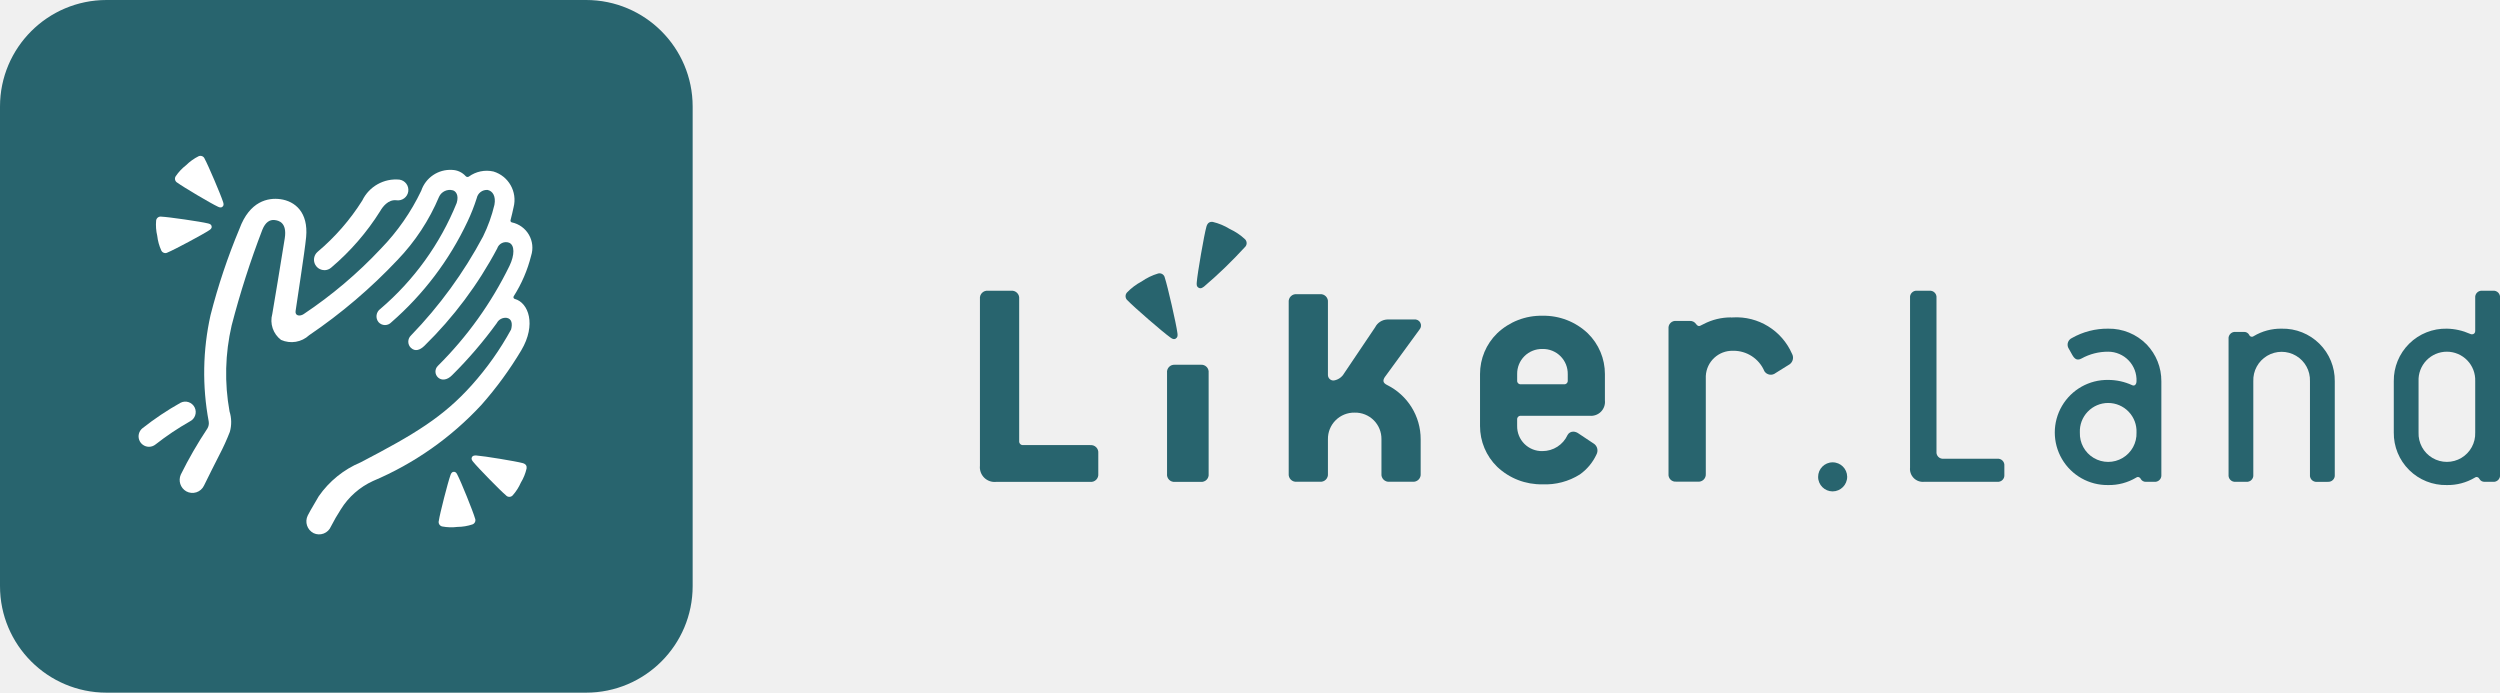
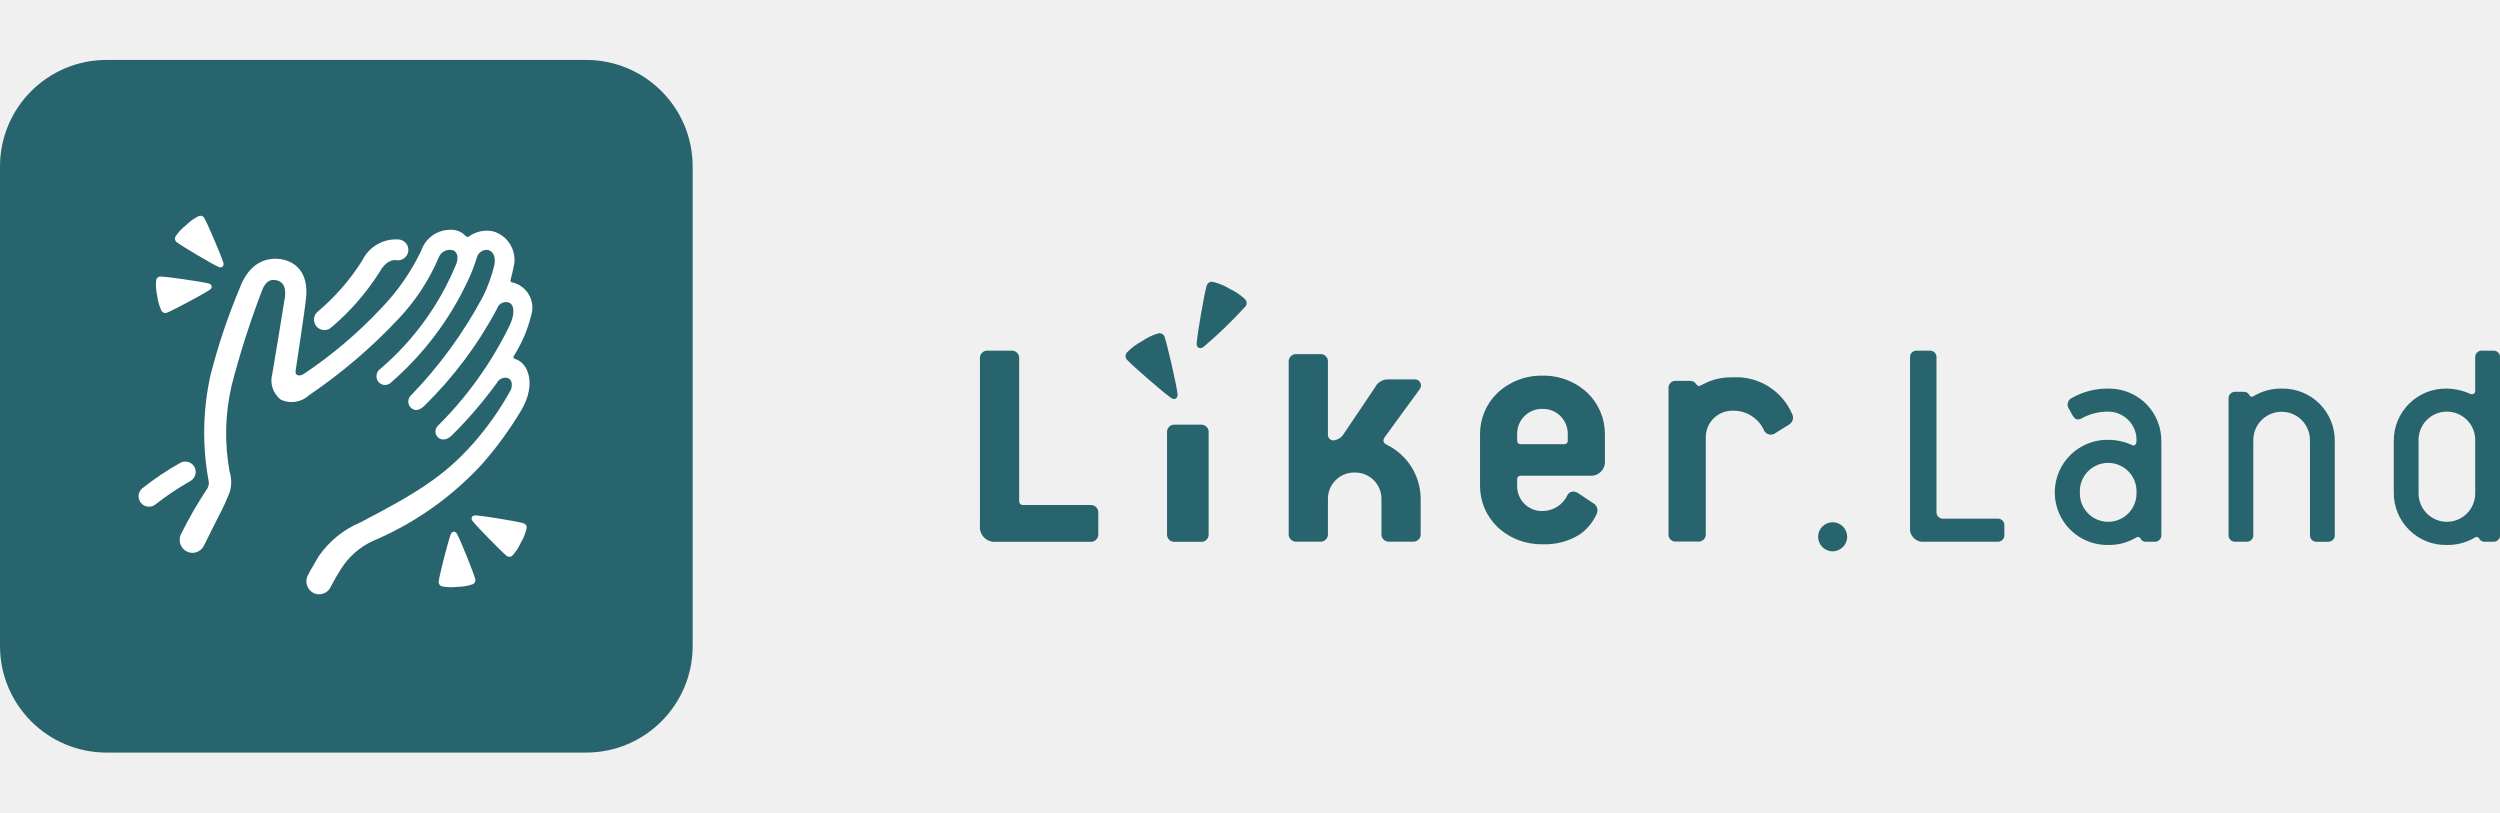
- <svg xmlns="http://www.w3.org/2000/svg" width="187.683" height="52" viewBox="0 0 187.683 52">
+ <svg xmlns="http://www.w3.org/2000/svg" width="160" height="52" viewBox="0 0 187.683 52">
  <g id="Group_2_Copy" data-name="Group 2 Copy" transform="translate(0 -0.111)">
    <g id="Group_7" data-name="Group 7" transform="translate(0 0.111)">
      <rect id="Rectangle" width="52" height="52" rx="8" fill="#28646e" />
      <g id="Group_9" data-name="Group 9" transform="translate(10.4 11.7)">
        <path id="Fill_52" data-name="Fill 52" d="M.783,6.818A.782.782,0,0,1,.265,5.449a16.626,16.626,0,0,0,3.36-3.856A2.8,2.8,0,0,1,6.416.023.783.783,0,0,1,6.2,1.574c-.64-.085-1.068.529-1.222.8A18.255,18.255,0,0,1,1.3,6.622a.778.778,0,0,1-.517.2" transform="translate(13.172 1.762)" fill="#fff" />
        <path id="Fill_54" data-name="Fill 54" d="M.783,3.391a.783.783,0,0,1-.5-1.383A21.912,21.912,0,0,1,3.161.082a.782.782,0,0,1,.7,1.4A20.956,20.956,0,0,0,1.283,3.21a.782.782,0,0,1-.5.181" transform="translate(0 18.451)" fill="#fff" />
        <path id="Fill_56" data-name="Fill 56" d="M17.365,13.363c.311.291.672.166,1-.15A29.666,29.666,0,0,0,23.835,5.9a.688.688,0,0,1,.889-.436c.436.176.428.926.035,1.741a27.7,27.7,0,0,1-5.37,7.5.6.6,0,0,0,.013.885c.253.229.665.213,1.048-.177A31.925,31.925,0,0,0,23.806,11.5a.739.739,0,0,1,.752-.392c.376.076.436.436.322.873a22.325,22.325,0,0,1-2.95,4.174c-2.126,2.372-4.253,3.671-8.346,5.8A7.25,7.25,0,0,0,10.439,24.5c-.589.994-.765,1.32-.825,1.445a.993.993,0,0,0,.435,1.324.964.964,0,0,0,1.306-.5A14.785,14.785,0,0,1,12.1,25.48a5.555,5.555,0,0,1,2.41-2.124,23.633,23.633,0,0,0,8.145-5.719,27.287,27.287,0,0,0,2.99-4.093c1.144-1.926.543-3.577-.49-3.858a.132.132,0,0,1-.082-.194A10.346,10.346,0,0,0,26.384,6.44a1.944,1.944,0,0,0-1.447-2.5.132.132,0,0,1-.1-.164c.086-.315.172-.714.23-.976A2.226,2.226,0,0,0,23.555.12,2.286,2.286,0,0,0,21.71.5a.181.181,0,0,1-.238-.029A1.426,1.426,0,0,0,20.45,0a2.3,2.3,0,0,0-2.317,1.564A16.36,16.36,0,0,1,15.108,5.91,33.275,33.275,0,0,1,9.3,10.83c-.27.177-.648.136-.6-.226.072-.573.688-4.431.793-5.567.17-1.846-.823-2.688-1.937-2.84-.917-.124-2.307.141-3.07,2.228A46.784,46.784,0,0,0,2.316,10.9a19.874,19.874,0,0,0-.138,7.983.776.776,0,0,1-.1.532A31.593,31.593,0,0,0,.083,22.874.987.987,0,0,0,.491,24.13.96.96,0,0,0,1.825,23.7c.294-.623.9-1.793,1.14-2.277a16.909,16.909,0,0,0,.8-1.756,2.689,2.689,0,0,0-.023-1.536A15.96,15.96,0,0,1,3.9,11.68,66.723,66.723,0,0,1,6.207,4.489c.233-.576.564-.757.9-.726s.963.19.782,1.365C7.56,7.236,7.1,9.912,6.952,10.814a1.827,1.827,0,0,0,.657,1.949A1.939,1.939,0,0,0,9.72,12.41a39.858,39.858,0,0,0,6.631-5.648,15.524,15.524,0,0,0,3.121-4.745.888.888,0,0,1,1.038-.483c.21.061.467.347.286.948a20.584,20.584,0,0,1-5.728,7.951.687.687,0,0,0-.138,1,.649.649,0,0,0,.96.007,23.047,23.047,0,0,0,5.719-7.564A14.09,14.09,0,0,0,22.3,2.122a.775.775,0,0,1,.817-.617c.382.08.632.471.512,1.113A11.287,11.287,0,0,1,22.773,5a33.02,33.02,0,0,1-5.407,7.427.642.642,0,0,0,0,.94" transform="translate(3.09 1.055)" fill="#fff" />
        <path id="Fill_58" data-name="Fill 58" d="M3.573,3.814c.121-.106.073-.243.04-.351C3.444,2.926,2.483.675,2.232.224A.339.339,0,0,0,1.773.03,3.64,3.64,0,0,0,.839.7a3.6,3.6,0,0,0-.787.839.338.338,0,0,0,.132.479C.6,2.328,2.7,3.574,3.216,3.812c.1.047.233.112.354.005Z" transform="translate(2.734 0)" fill="#fff" />
        <path id="Fill_60" data-name="Fill 60" d="M4.187.723c-.028-.16-.169-.19-.279-.217C3.36.37.938.02.422,0a.339.339,0,0,0-.4.291A3.6,3.6,0,0,0,.106,1.44,3.62,3.62,0,0,0,.414,2.548a.338.338,0,0,0,.478.137C1.371,2.491,3.53,1.339,4,1.025c.094-.063.217-.14.189-.3Z" transform="translate(1.299 4.565)" fill="#fff" />
        <path id="Fill_62" data-name="Fill 62" d="M1.124,0C.963.011.918.15.879.256c-.193.529-.8,2.9-.871,3.412A.339.339,0,0,0,.254,4.1,3.638,3.638,0,0,0,1.4,4.135a3.613,3.613,0,0,0,1.135-.189.339.339,0,0,0,.186-.462C2.583,2.988,1.667.72,1.4.22,1.351.12,1.289-.01,1.128,0Z" transform="translate(22.537 23.722)" fill="#fff" />
        <path id="Fill_64" data-name="Fill 64" d="M.027.129c-.074.144.02.253.09.342C.47.912,2.181,2.66,2.58,2.989a.339.339,0,0,0,.5.013A3.614,3.614,0,0,0,3.7,2.038,3.567,3.567,0,0,0,4.132.97c.024-.182-.045-.33-.3-.4C3.338.434.924.039.361,0,.248,0,.1-.017.029.127Z" transform="translate(25.002 22.495)" fill="#fff" />
      </g>
    </g>
    <g id="Logo" transform="translate(73 16.111)">
      <path id="Fill_18" data-name="Fill 18" d="M6.548,14.345H1.063A.971.971,0,0,1,0,13.274V.536A.486.486,0,0,1,.532,0h.922a.486.486,0,0,1,.531.536v11.54a.485.485,0,0,0,.532.536H6.548a.486.486,0,0,1,.532.536v.661a.486.486,0,0,1-.532.536" transform="translate(70.393 5.826)" fill="#28646e" />
      <path id="Fill_20" data-name="Fill 20" d="M3.987,11.741a3.947,3.947,0,1,1,0-7.893,4.283,4.283,0,0,1,1.788.39.258.258,0,0,0,.116.03c.132,0,.222-.129.222-.322A2.131,2.131,0,0,0,3.987,1.729a4.083,4.083,0,0,0-2.005.512.555.555,0,0,1-.262.078c-.158,0-.286-.1-.415-.322l-.314-.56A.548.548,0,0,1,1.256.707,5.393,5.393,0,0,1,3.987,0,3.961,3.961,0,0,1,6.878,1.188a3.952,3.952,0,0,1,1.1,2.759v7.015a.486.486,0,0,1-.532.536H6.814a.422.422,0,0,1-.386-.22.246.246,0,0,0-.207-.143.217.217,0,0,0-.131.046A3.966,3.966,0,0,1,3.987,11.741Zm0-6.163A2.126,2.126,0,0,0,1.86,7.795a2.128,2.128,0,1,0,4.253,0A2.131,2.131,0,0,0,3.987,5.578Z" transform="translate(81.282 8.674)" fill="#28646e" />
      <path id="Fill_22" data-name="Fill 22" d="M7.442,11.5h-.8a.485.485,0,0,1-.531-.536V3.946a2.128,2.128,0,1,0-4.253,0v7.015a.485.485,0,0,1-.531.536h-.8A.486.486,0,0,1,0,10.962V.78A.486.486,0,0,1,.532.243H1.16a.427.427,0,0,1,.387.219.218.218,0,0,0,.338.1A3.97,3.97,0,0,1,3.987,0,3.9,3.9,0,0,1,7.974,3.946v7.015a.485.485,0,0,1-.531.536" transform="translate(94.305 8.674)" fill="#28646e" />
      <path id="Fill_24" data-name="Fill 24" d="M3.987,14.589A3.9,3.9,0,0,1,0,10.642V6.794A3.9,3.9,0,0,1,3.987,2.848a4.476,4.476,0,0,1,1.74.39.359.359,0,0,0,.147.035.236.236,0,0,0,.239-.254V.536A.486.486,0,0,1,6.645,0h.8a.486.486,0,0,1,.532.536V13.81a.486.486,0,0,1-.532.536H6.814a.426.426,0,0,1-.387-.219.245.245,0,0,0-.207-.144.217.217,0,0,0-.131.046A3.973,3.973,0,0,1,3.987,14.589Zm0-10.012A2.126,2.126,0,0,0,1.86,6.794v3.848a2.128,2.128,0,1,0,4.253,0V6.794A2.131,2.131,0,0,0,3.987,4.577Z" transform="translate(106.709 5.826)" fill="#28646e" />
      <path id="Fill_26" data-name="Fill 26" d="M8.28,11.589H3.246a.276.276,0,0,1-.3-.305V.61A.553.553,0,0,0,2.338,0H.605A.553.553,0,0,0,0,.61V13.131a1.106,1.106,0,0,0,1.21,1.22H8.28a.553.553,0,0,0,.605-.61V12.2a.553.553,0,0,0-.605-.61" transform="translate(0.567 5.826)" fill="#28646e" />
      <path id="Fill_28" data-name="Fill 28" d="M2.534,0H.587A.545.545,0,0,0,0,.61V8.184a.545.545,0,0,0,.587.61H2.534a.545.545,0,0,0,.588-.61V.61A.545.545,0,0,0,2.534,0" transform="translate(14.614 11.383)" fill="#28646e" />
      <path id="Fill_30" data-name="Fill 30" d="M3.775,4.89c.165-.1.138-.273.121-.41C3.811,3.805,3.153.928,2.952.338a.406.406,0,0,0-.5-.327,4.308,4.308,0,0,0-1.243.6,4.326,4.326,0,0,0-1.1.83.411.411,0,0,0,.054.6c.424.454,2.644,2.381,3.2,2.772.111.079.25.183.416.082Z" transform="translate(11.496 4.52)" fill="#28646e" />
      <path id="Fill_32" data-name="Fill 32" d="M.152,4.95c.17.092.3-.02.411-.1A34.577,34.577,0,0,0,3.61,1.908a.411.411,0,0,0,.023-.6A4.323,4.323,0,0,0,2.487.537,4.3,4.3,0,0,0,1.214.006C1-.024.817.058.732.359.562.959.056,3.867.006,4.546c-.01.137-.028.311.142.4Z" transform="translate(16.838 0.655)" fill="#28646e" />
      <path id="Fill_34" data-name="Fill 34" d="M9.3,14.082H7.568a.553.553,0,0,1-.605-.61v-2.58a1.967,1.967,0,0,0-2.009-2,1.967,1.967,0,0,0-2.009,2v2.58a.553.553,0,0,1-.606.61H.606A.553.553,0,0,1,0,13.472V.61A.553.553,0,0,1,.606,0H2.339a.553.553,0,0,1,.606.61V6.064a.414.414,0,0,0,.44.416,1.084,1.084,0,0,0,.77-.527L6.488,2.487A1.073,1.073,0,0,1,7.4,1.9H9.411a.457.457,0,0,1,.413.749L7.21,6.231c-.138.222-.165.416.165.582a4.535,4.535,0,0,1,2.532,4.078v2.58a.553.553,0,0,1-.605.61" transform="translate(23.747 6.085)" fill="#28646e" />
      <path id="Fill_36" data-name="Fill 36" d="M4.688,12.656a4.8,4.8,0,0,1-3.4-1.316A4.264,4.264,0,0,1,0,8.271V4.385A4.264,4.264,0,0,1,1.289,1.316,4.8,4.8,0,0,1,4.688,0a4.8,4.8,0,0,1,3.4,1.316A4.264,4.264,0,0,1,9.376,4.385V6.354A1.047,1.047,0,0,1,8.231,7.51H3.074a.262.262,0,0,0-.287.289v.472a1.856,1.856,0,0,0,1.9,1.89A2.07,2.07,0,0,0,6.574,8.949.485.485,0,0,1,7,8.7a.675.675,0,0,1,.36.116l1.224.814a.625.625,0,0,1,.157.787,3.778,3.778,0,0,1-1.25,1.5A4.865,4.865,0,0,1,4.688,12.656Zm0-10.161a1.856,1.856,0,0,0-1.9,1.89v.472a.262.262,0,0,0,.287.289H6.3a.262.262,0,0,0,.286-.289V4.385A1.856,1.856,0,0,0,4.688,2.495Z" transform="translate(38.11 7.704)" fill="#28646e" />
      <path id="Fill_38" data-name="Fill 38" d="M2.182,1.1A1.091,1.091,0,1,0,1.091,2.2,1.1,1.1,0,0,0,2.182,1.1" transform="translate(63.492 18.691)" fill="#28646e" />
      <path id="Fill_40" data-name="Fill 40" d="M9.267,2.724A4.561,4.561,0,0,0,4.84,0c-.11,0-.022.008-.129.013V0A4.407,4.407,0,0,0,2.636.5c-.087.04-.172.082-.256.127S2.177.656,2.068.5A.527.527,0,0,0,1.6.264H.576A.526.526,0,0,0,0,.844V11.75a.526.526,0,0,0,.576.58H2.184a.544.544,0,0,0,.615-.58V4.407a1.989,1.989,0,0,1,2.041-1.9A2.507,2.507,0,0,1,7.2,4.045a.572.572,0,0,0,.839.132L9.1,3.516a.61.61,0,0,0,.168-.791" transform="translate(52.261 7.828)" fill="#28646e" />
    </g>
  </g>
</svg>
